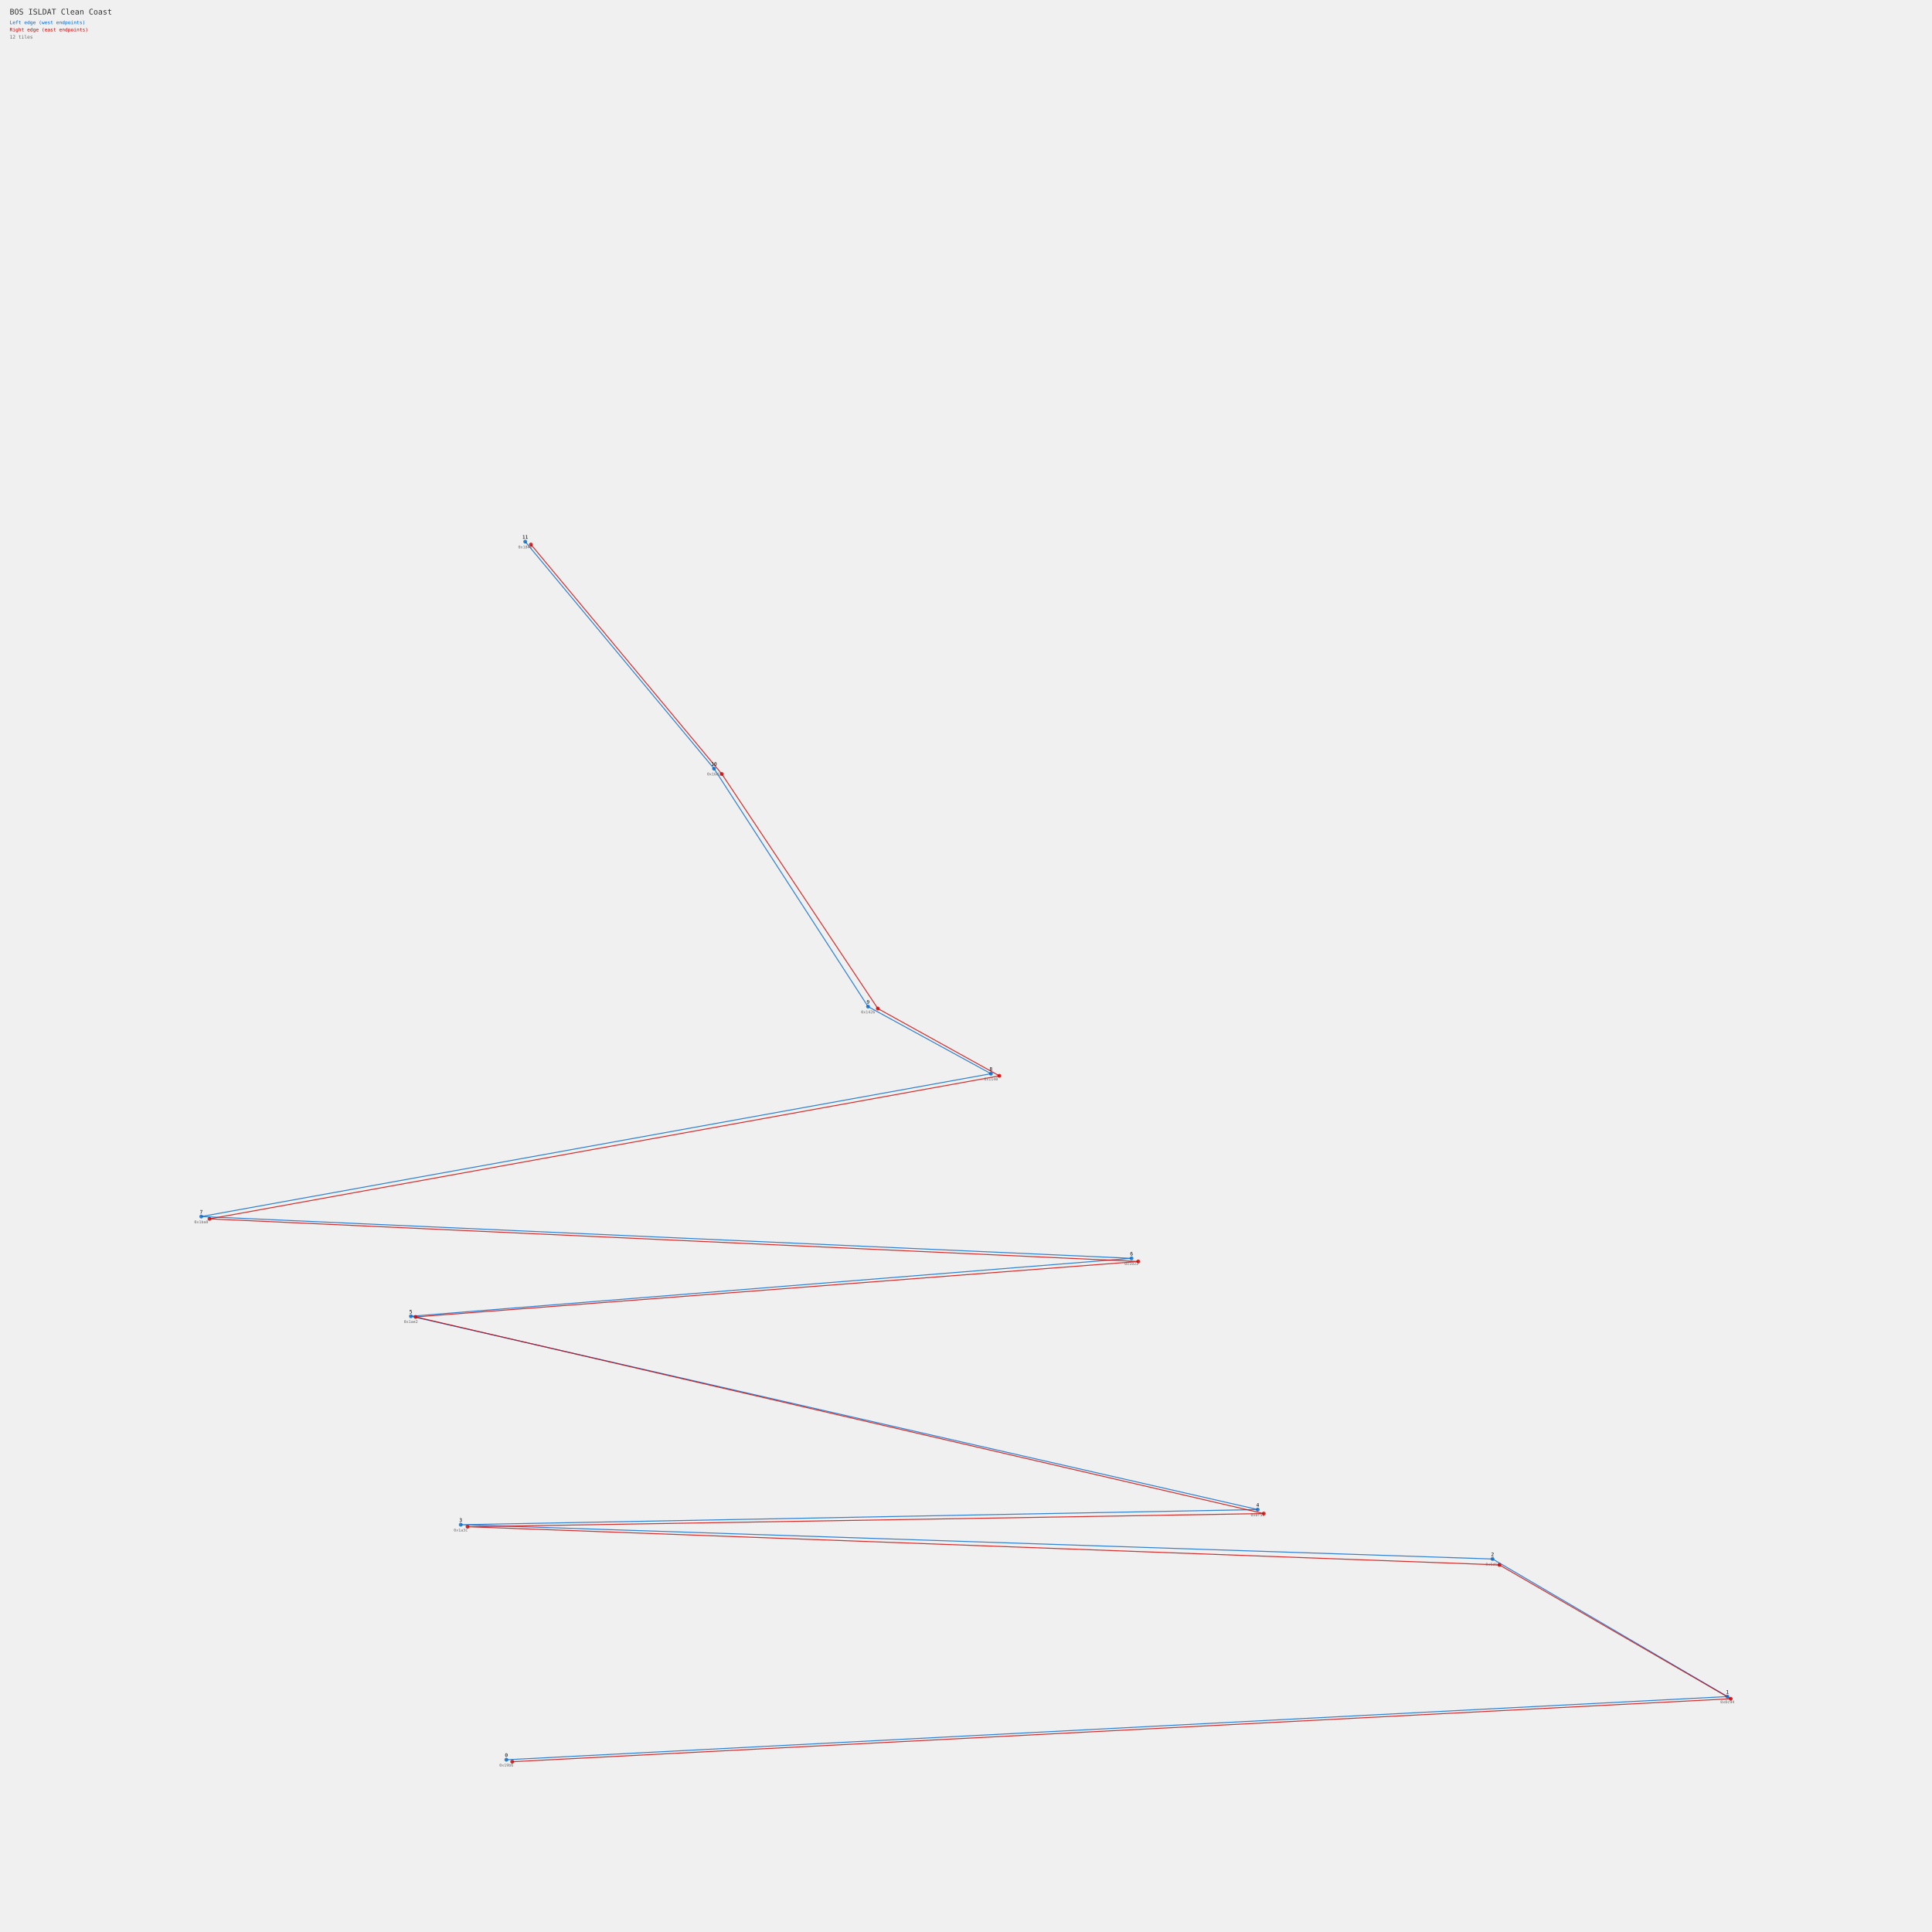
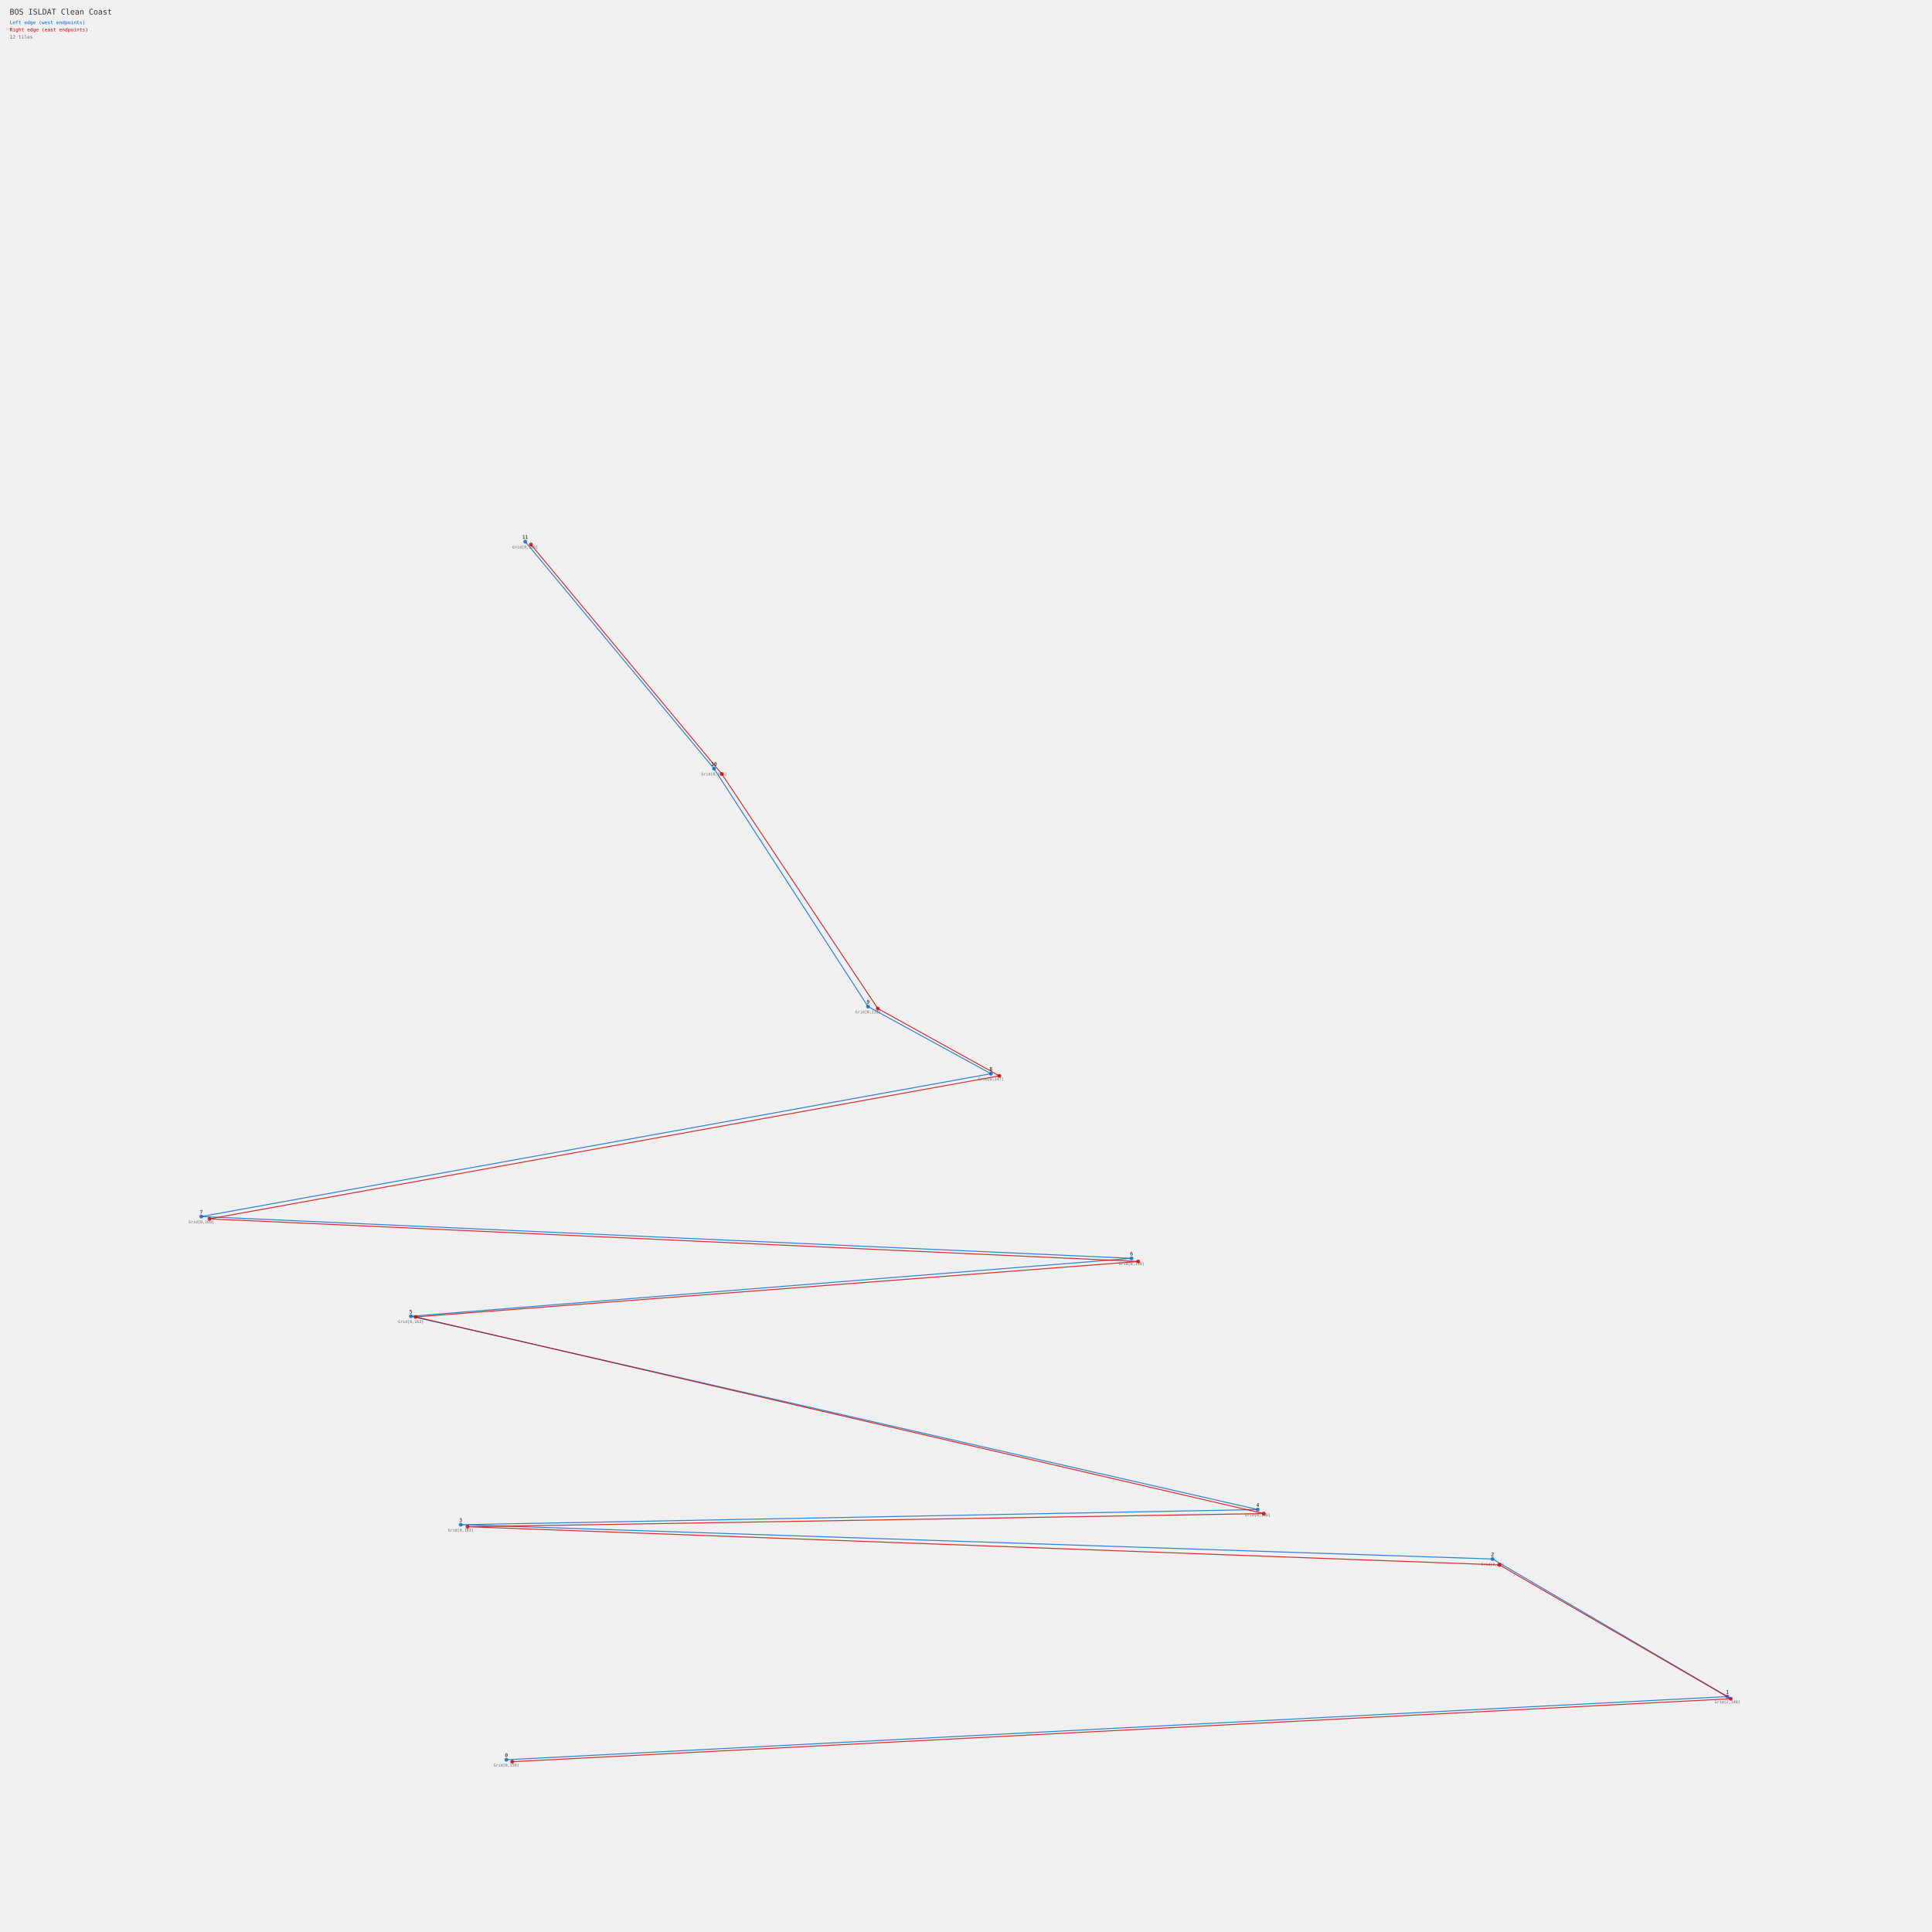
<svg xmlns="http://www.w3.org/2000/svg" width="4000" height="4000" viewBox="0 0 4000 4000">
  <rect width="100%" height="100%" fill="#f0f0f0" />
  <text x="20" y="30" font-family="monospace" font-size="16" fill="#333">BOS ISLDAT Clean Coast</text>
  <path d="M 1048.35 3643.37 L 3576.40 3512.56 L 3090.15 3227.73 L 953.92 3156.76 L 2603.95 3125.37 L 850.71 2725.15 L 2342.72 2605.22 L 416.67 2518.71 L 2051.65 2222.97 L 1797.19 2084.04 L 1478.31 1591.39 L 1087.38 1121.41" fill="none" stroke="#0066cc" stroke-width="2" opacity="0.8" />
  <path d="M 1060.46 3647.40 L 3583.33 3517.08 L 3104.36 3240.01 L 967.91 3160.95 L 2616.50 3133.69 L 860.43 2726.54 L 2356.56 2611.74 L 433.73 2523.53 L 2069.08 2227.41 L 1817.45 2088.09 L 1494.49 1602.49 L 1099.25 1127.32" fill="none" stroke="#cc0000" stroke-width="2" opacity="0.8" />
  <circle cx="1048.35" cy="3643.37" r="4" fill="#0066cc" opacity="0.8" />
  <text x="1048.35" y="3637.37" font-family="monospace" font-size="10" fill="black" text-anchor="middle">0</text>
-   <text x="1048.35" y="3657.37" font-family="monospace" font-size="8" fill="#666" text-anchor="middle">0x19b6</text>
+   <text x="1048.35" y="3657.37" font-family="monospace" font-size="8" fill="#666" text-anchor="middle">Grid[0,150]</text>
  <circle cx="1060.46" cy="3647.40" r="4" fill="#cc0000" opacity="0.8" />
  <circle cx="3576.40" cy="3512.56" r="4" fill="#0066cc" opacity="0.8" />
  <text x="3576.40" y="3506.56" font-family="monospace" font-size="10" fill="black" text-anchor="middle">1</text>
-   <text x="3576.40" y="3526.56" font-family="monospace" font-size="8" fill="#666" text-anchor="middle">0x0c94</text>
+   <text x="3576.40" y="3526.56" font-family="monospace" font-size="8" fill="#666" text-anchor="middle">Grid[2,148]</text>
  <circle cx="3583.33" cy="3517.08" r="4" fill="#cc0000" opacity="0.8" />
  <circle cx="3090.15" cy="3227.73" r="4" fill="#0066cc" opacity="0.8" />
  <text x="3090.15" y="3221.73" font-family="monospace" font-size="10" fill="black" text-anchor="middle">2</text>
-   <text x="3090.15" y="3241.73" font-family="monospace" font-size="8" fill="#666" text-anchor="middle">0x0d6a</text>
+   <text x="3090.15" y="3241.73" font-family="monospace" font-size="8" fill="#666" text-anchor="middle">Grid[0,82]</text>
  <circle cx="3104.36" cy="3240.01" r="4" fill="#cc0000" opacity="0.8" />
  <circle cx="953.92" cy="3156.76" r="4" fill="#0066cc" opacity="0.8" />
  <text x="953.92" y="3150.76" font-family="monospace" font-size="10" fill="black" text-anchor="middle">3</text>
-   <text x="953.92" y="3170.76" font-family="monospace" font-size="8" fill="#666" text-anchor="middle">0x1a3c</text>
+   <text x="953.92" y="3170.76" font-family="monospace" font-size="8" fill="#666" text-anchor="middle">Grid[0,183]</text>
  <circle cx="967.91" cy="3160.95" r="4" fill="#cc0000" opacity="0.8" />
  <circle cx="2603.95" cy="3125.37" r="4" fill="#0066cc" opacity="0.8" />
  <text x="2603.95" y="3119.37" font-family="monospace" font-size="10" fill="black" text-anchor="middle">4</text>
-   <text x="2603.95" y="3139.37" font-family="monospace" font-size="8" fill="#666" text-anchor="middle">0x0f5c</text>
+   <text x="2603.95" y="3139.37" font-family="monospace" font-size="8" fill="#666" text-anchor="middle">Grid[0,186]</text>
  <circle cx="2616.50" cy="3133.69" r="4" fill="#cc0000" opacity="0.8" />
  <circle cx="850.71" cy="2725.15" r="4" fill="#0066cc" opacity="0.8" />
  <text x="850.71" y="2719.15" font-family="monospace" font-size="10" fill="black" text-anchor="middle">5</text>
-   <text x="850.71" y="2739.15" font-family="monospace" font-size="8" fill="#666" text-anchor="middle">0x1ae2</text>
+   <text x="850.71" y="2739.15" font-family="monospace" font-size="8" fill="#666" text-anchor="middle">Grid[0,163]</text>
  <circle cx="860.43" cy="2726.54" r="4" fill="#cc0000" opacity="0.8" />
  <circle cx="2342.72" cy="2605.22" r="4" fill="#0066cc" opacity="0.8" />
  <text x="2342.72" y="2599.22" font-family="monospace" font-size="10" fill="black" text-anchor="middle">6</text>
-   <text x="2342.72" y="2619.22" font-family="monospace" font-size="8" fill="#666" text-anchor="middle">0x1022</text>
+   <text x="2342.72" y="2619.22" font-family="monospace" font-size="8" fill="#666" text-anchor="middle">Grid[0,130]</text>
  <circle cx="2356.56" cy="2611.74" r="4" fill="#cc0000" opacity="0.8" />
  <circle cx="416.67" cy="2518.71" r="4" fill="#0066cc" opacity="0.8" />
  <text x="416.67" y="2512.71" font-family="monospace" font-size="10" fill="black" text-anchor="middle">7</text>
-   <text x="416.67" y="2532.71" font-family="monospace" font-size="8" fill="#666" text-anchor="middle">0x1ba0</text>
+   <text x="416.67" y="2532.71" font-family="monospace" font-size="8" fill="#666" text-anchor="middle">Grid[0,169]</text>
  <circle cx="433.73" cy="2523.53" r="4" fill="#cc0000" opacity="0.8" />
  <circle cx="2051.65" cy="2222.97" r="4" fill="#0066cc" opacity="0.8" />
  <text x="2051.65" y="2216.97" font-family="monospace" font-size="10" fill="black" text-anchor="middle">8</text>
-   <text x="2051.65" y="2236.97" font-family="monospace" font-size="8" fill="#666" text-anchor="middle">0x1140</text>
+   <text x="2051.65" y="2236.97" font-family="monospace" font-size="8" fill="#666" text-anchor="middle">Grid[0,147]</text>
  <circle cx="2069.08" cy="2227.41" r="4" fill="#cc0000" opacity="0.8" />
  <circle cx="1797.19" cy="2084.04" r="4" fill="#0066cc" opacity="0.8" />
  <text x="1797.19" y="2078.04" font-family="monospace" font-size="10" fill="black" text-anchor="middle">9</text>
-   <text x="1797.19" y="2098.04" font-family="monospace" font-size="8" fill="#666" text-anchor="middle">0x1426</text>
+   <text x="1797.19" y="2098.04" font-family="monospace" font-size="8" fill="#666" text-anchor="middle">Grid[0,118]</text>
  <circle cx="1817.45" cy="2088.09" r="4" fill="#cc0000" opacity="0.8" />
  <circle cx="1478.31" cy="1591.39" r="4" fill="#0066cc" opacity="0.8" />
  <text x="1478.31" y="1585.39" font-family="monospace" font-size="10" fill="black" text-anchor="middle">10</text>
-   <text x="1478.31" y="1605.39" font-family="monospace" font-size="8" fill="#666" text-anchor="middle">0x16d2</text>
+   <text x="1478.31" y="1605.39" font-family="monospace" font-size="8" fill="#666" text-anchor="middle">Grid[0,136]</text>
  <circle cx="1494.49" cy="1602.49" r="4" fill="#cc0000" opacity="0.8" />
  <circle cx="1087.38" cy="1121.41" r="4" fill="#0066cc" opacity="0.8" />
  <text x="1087.38" y="1115.41" font-family="monospace" font-size="10" fill="black" text-anchor="middle">11</text>
-   <text x="1087.38" y="1135.41" font-family="monospace" font-size="8" fill="#666" text-anchor="middle">0x1848</text>
+   <text x="1087.38" y="1135.41" font-family="monospace" font-size="8" fill="#666" text-anchor="middle">Grid[0,166]</text>
  <circle cx="1099.25" cy="1127.32" r="4" fill="#cc0000" opacity="0.8" />
  <text x="20" y="50" font-family="monospace" font-size="10" fill="#0066cc">Left edge (west endpoints)</text>
  <text x="20" y="65" font-family="monospace" font-size="10" fill="#cc0000">Right edge (east endpoints)</text>
  <text x="20" y="80" font-family="monospace" font-size="10" fill="#666">12 tiles</text>
</svg>
